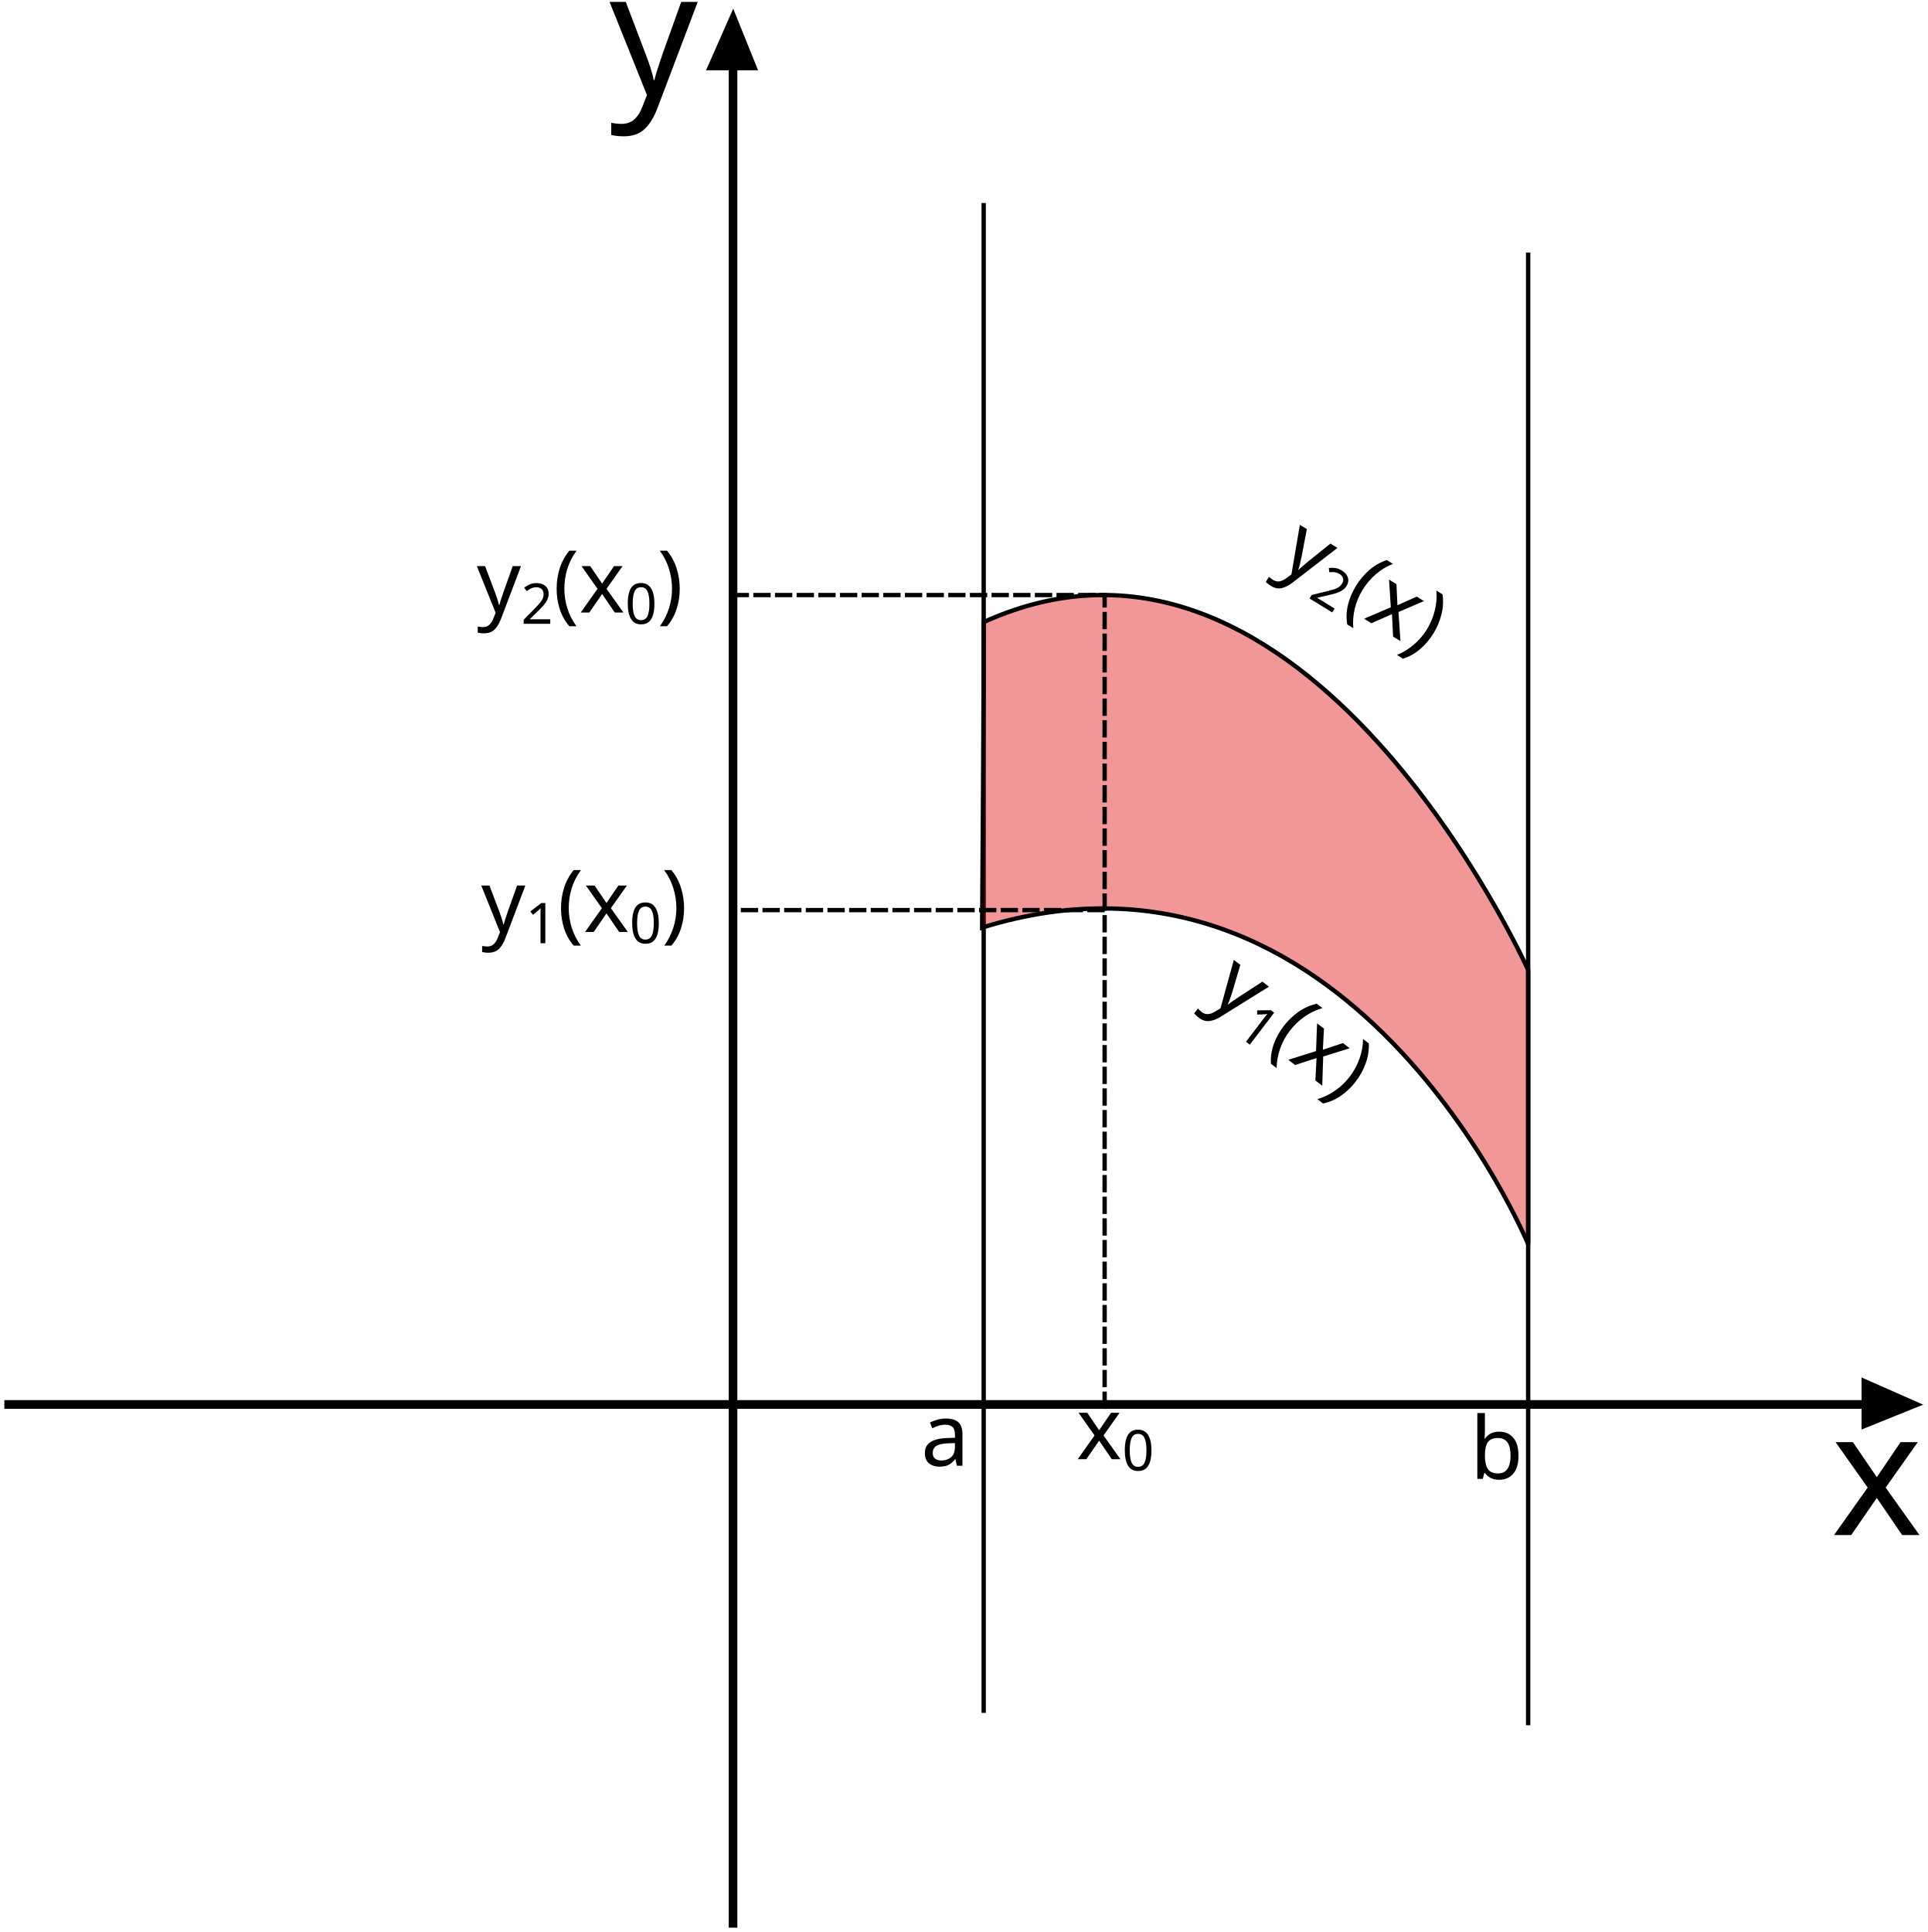
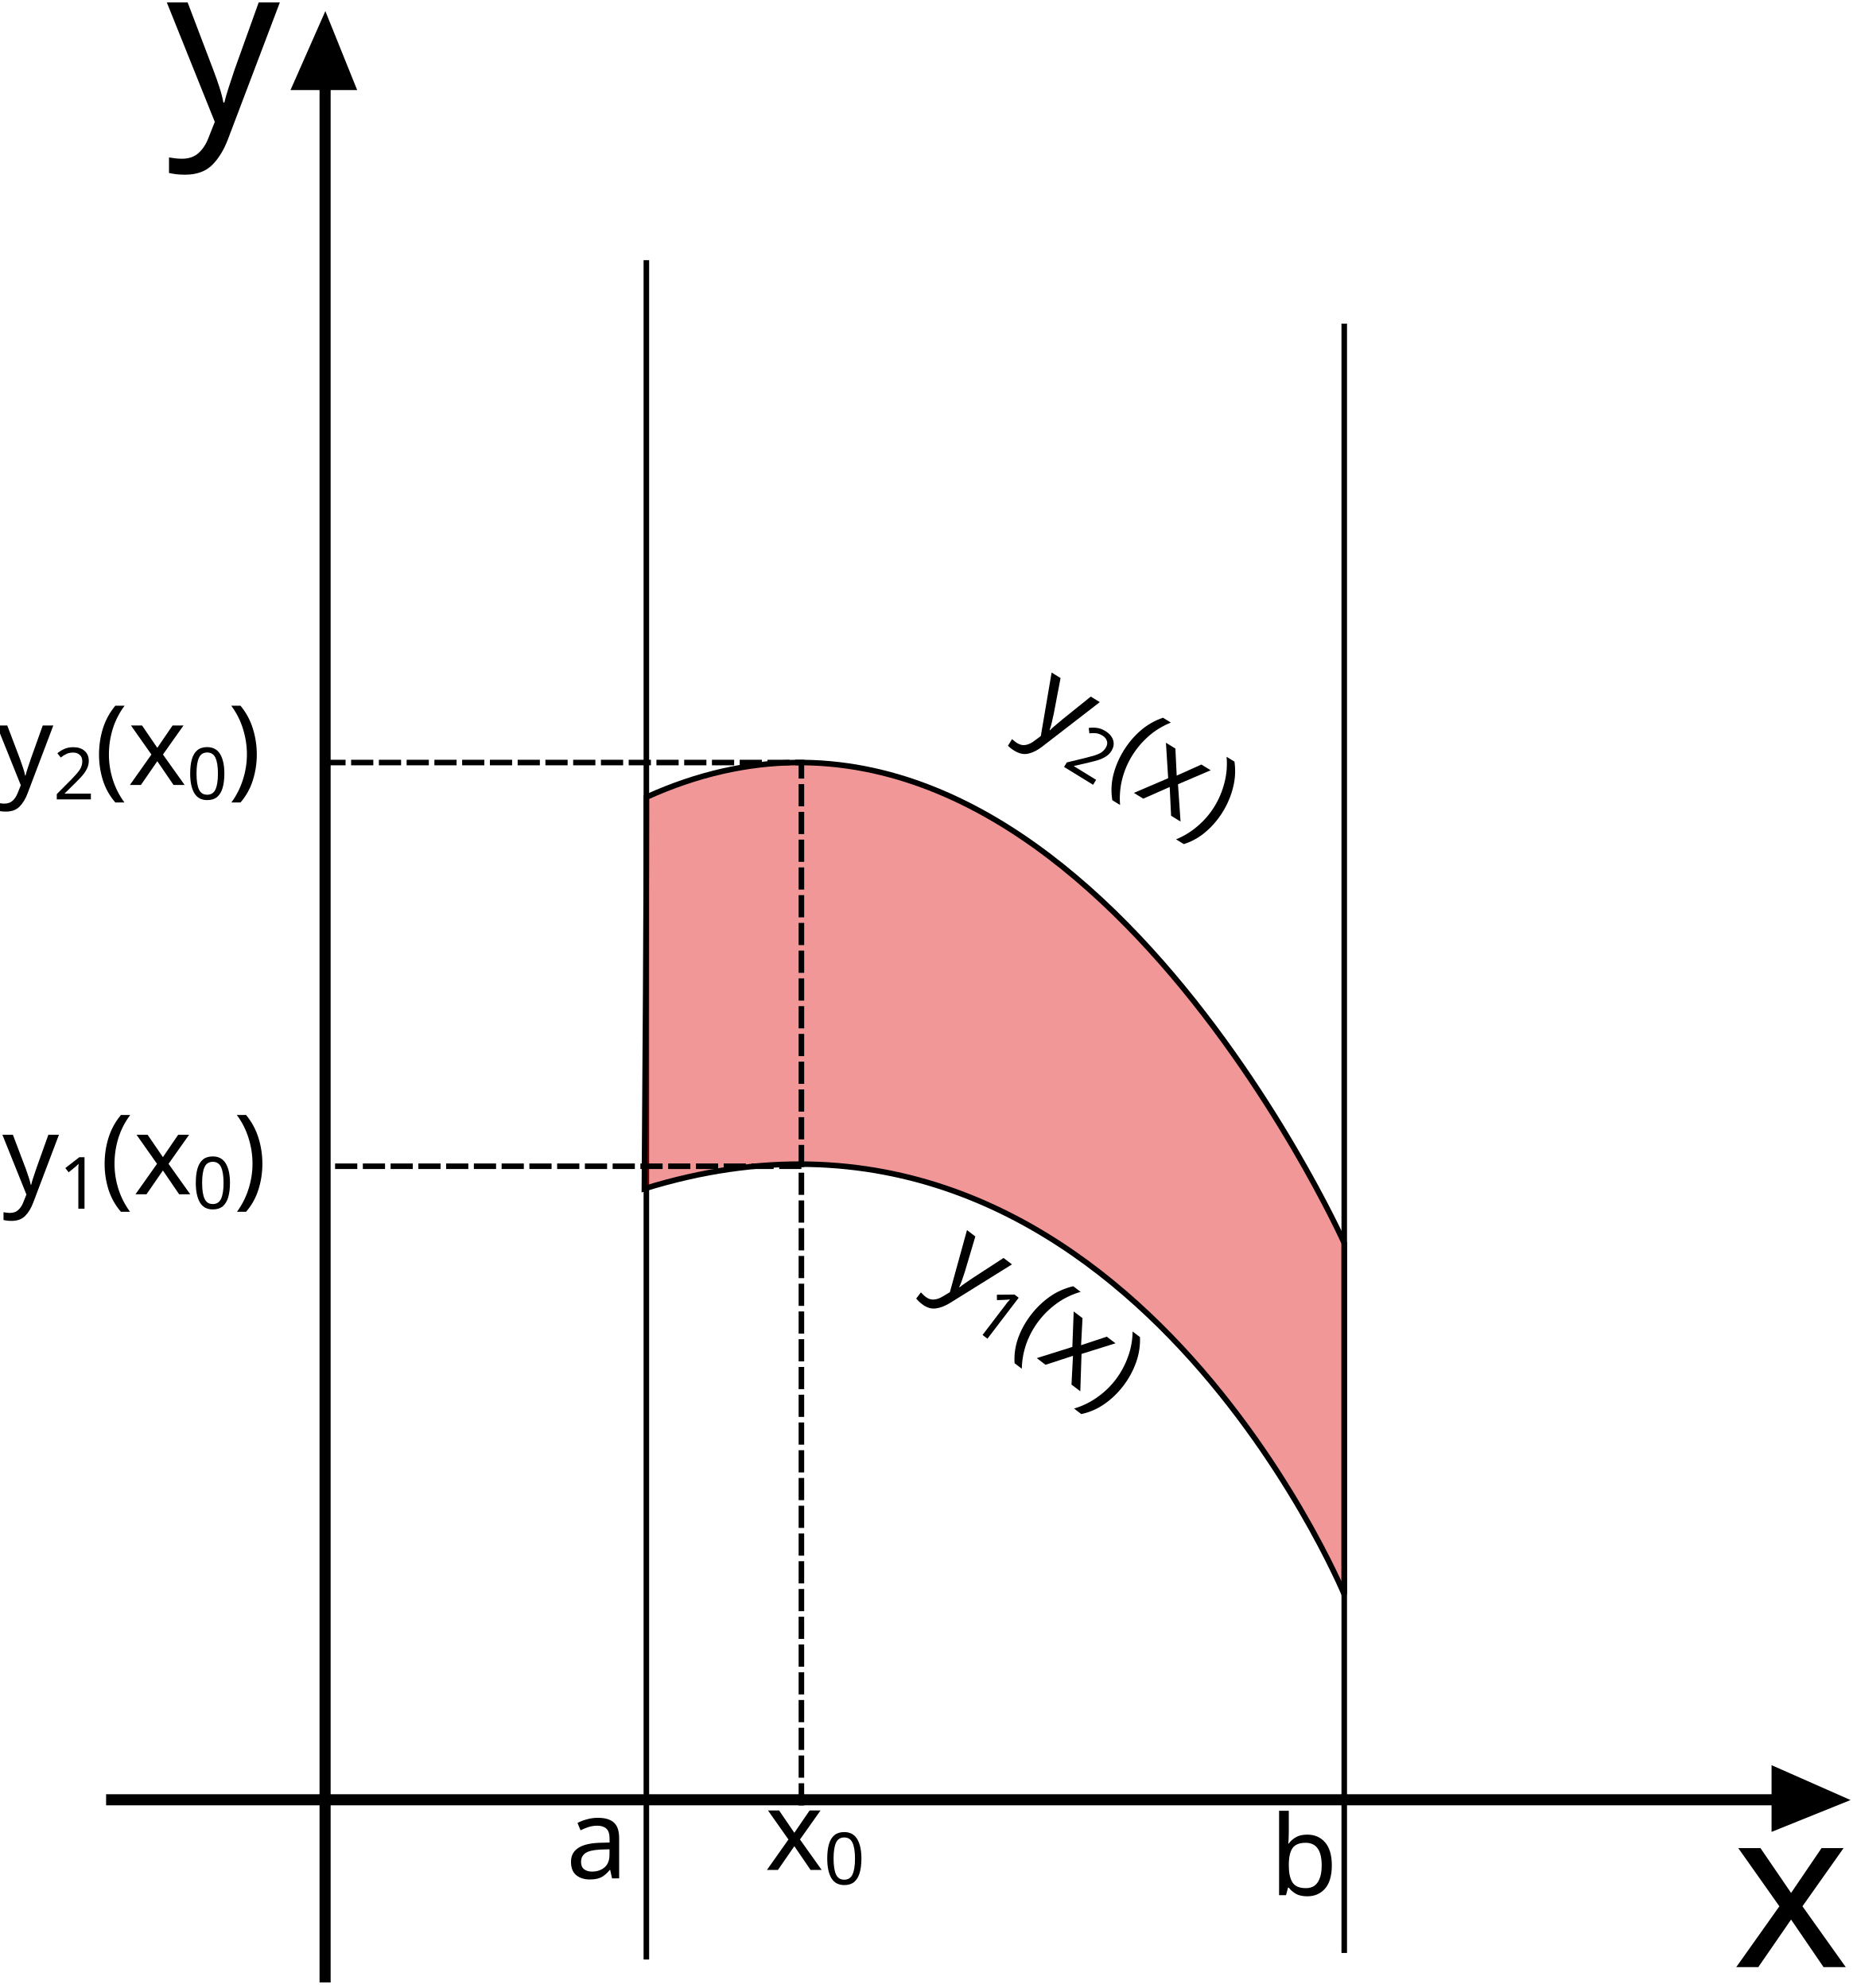
- <svg xmlns="http://www.w3.org/2000/svg" width="445.092" height="446.035" id="svg3886" version="1.1">
+ <svg xmlns="http://www.w3.org/2000/svg" width="334.41" height="358.152" id="svg3886" version="1.1">
  <defs id="defs3888">
    </defs>
-   <g id="layer1" transform="translate(-150.028,-282.63)">
+   <g id="layer1" transform="translate(-260.71,-282.63)">
    <g id="g3792" transform="translate(119.0125,-295.6821)">
-       <path transform="translate(0,552.3622)" id="path2997" d="m 200.258,470.985 0,-428.961" style="fill:none;stroke:#000000;stroke-width:2;stroke-linecap:butt;stroke-linejoin:miter;stroke-miterlimit:4;stroke-opacity:1;stroke-dasharray:none" />
+       <path transform="translate(0,552.3622)" id="path2997" d="m 200.258,383.102 0,-341.078" style="fill:none;stroke:#000000;stroke-width:2;stroke-linecap:butt;stroke-linejoin:miter;stroke-miterlimit:4;stroke-opacity:1;stroke-dasharray:none" />
      <path id="path3790" d="m 200.305,580.312 -6.28,14.23 12.015,0 z" style="fill:#000000;fill-opacity:1;stroke:none" />
    </g>
    <g id="g3798" transform="matrix(0,1,-1,0,1174.376,406.6149)">
-       <path style="fill:none;stroke:#000000;stroke-width:2;stroke-linecap:butt;stroke-linejoin:miter;stroke-miterlimit:4;stroke-opacity:1;stroke-dasharray:none" d="m 200.258,470.985 0,-428.961" id="path3800" transform="translate(0,552.3622)" />
+       <path style="fill:none;stroke:#000000;stroke-width:2;stroke-linecap:butt;stroke-linejoin:miter;stroke-miterlimit:4;stroke-opacity:1;stroke-dasharray:none" d="m 200.258,342.191 0,-300.167" id="path3800" transform="translate(0,552.3622)" />
      <path style="fill:#000000;fill-opacity:1;stroke:none" d="m 200.305,580.312 -6.28,14.23 12.015,0 z" id="path3802" />
    </g>
-     <path style="fill:none;stroke:#000000;stroke-width:1px;stroke-linecap:butt;stroke-linejoin:miter;stroke-opacity:1" d="m 377.143,329.505 0,348.571" id="path3955" />
-     <path style="fill:none;stroke:#000000;stroke-width:1px;stroke-linecap:butt;stroke-linejoin:miter;stroke-opacity:1" d="m 502.857,340.934 0,340" id="path3957" />
+     <path style="fill:none;stroke:#000000;stroke-width:1px;stroke-linecap:butt;stroke-linejoin:miter;stroke-opacity:1" d="m 377.143,329.505 0,306.145" id="path3955" />
+     <path style="fill:none;stroke:#000000;stroke-width:1px;stroke-linecap:butt;stroke-linejoin:miter;stroke-opacity:1" d="m 502.857,340.934 0,293.533" id="path3957" />
    <path style="fill:#e00000;fill-opacity:0.409;stroke:#000000;stroke-width:1px;stroke-linecap:butt;stroke-linejoin:miter;stroke-opacity:1" d="m 377.143,426.246 c 74.427,-33.753 125.714,80.333 125.714,80.333 l 0,63.288 c 0,0 -41.217,-99.352 -126.07,-73.088 0.423,-57.496 0.356,-70.532 0.356,-70.532 z" id="path3959" />
    <text xml:space="preserve" style="font-size:40px;font-style:normal;font-weight:normal;line-height:125%;letter-spacing:0px;word-spacing:0px;fill:#000000;fill-opacity:1;stroke:none;font-family:Sans" x="594.89" y="119.189" id="text4469" transform="matrix(0.8520942,0.5233884,-0.5233884,0.8520942,0,0)">
      <tspan id="tspan4471" x="594.89" y="119.189" style="font-size:20px">y<tspan style="font-size:13px;baseline-shift:sub" id="tspan4026">2</tspan>(x)</tspan>
    </text>
    <text xml:space="preserve" style="font-size:40px;font-style:normal;font-weight:normal;line-height:125%;letter-spacing:0px;word-spacing:0px;fill:#000000;fill-opacity:1;stroke:none;font-family:Sans" x="651.555" y="148.03" id="text4473" transform="matrix(0.795235,0.6063013,-0.6063013,0.795235,0,0)">
      <tspan id="tspan4475" x="651.555" y="148.03" style="font-size:20px">y<tspan style="font-size:13px;baseline-shift:sub" id="tspan4024">1</tspan>(x)</tspan>
    </text>
    <text xml:space="preserve" style="font-size:40px;font-style:normal;font-weight:normal;line-height:125%;letter-spacing:0px;word-spacing:0px;fill:#000000;fill-opacity:1;stroke:none;font-family:Sans" x="362.645" y="621.027" id="text4477">
      <tspan id="tspan4479" x="362.645" y="621.027" style="font-size:20px">a</tspan>
    </text>
    <text xml:space="preserve" style="font-size:40px;font-style:normal;font-weight:normal;line-height:125%;letter-spacing:0px;word-spacing:0px;fill:#000000;fill-opacity:1;stroke:none;font-family:Sans" x="489.419" y="624.058" id="text4481">
      <tspan id="tspan4483" x="489.419" y="624.058" style="font-size:20px">b</tspan>
    </text>
    <path style="fill:none;stroke:#000000;stroke-width:1;stroke-linecap:butt;stroke-linejoin:miter;stroke-miterlimit:4;stroke-opacity:1;stroke-dasharray:4, 1;stroke-dashoffset:0" d="m 405.071,607.895 0,-115.157 0,-72.731 -85.801,0" id="path4485" />
    <path style="fill:none;stroke:#000000;stroke-width:1;stroke-linecap:butt;stroke-linejoin:miter;stroke-miterlimit:4;stroke-opacity:1;stroke-dasharray:4, 1;stroke-dashoffset:0" d="m 405.071,492.738 -85.801,0" id="path4487" />
    <text xml:space="preserve" style="font-size:40px;font-style:normal;font-weight:normal;line-height:125%;letter-spacing:0px;word-spacing:0px;fill:#000000;fill-opacity:1;stroke:none;font-family:Sans" x="260.114" y="424.047" id="text4489">
      <tspan id="tspan4491" x="260.114" y="424.047" style="font-size:20px">y<tspan style="font-size:65.001%;baseline-shift:sub" id="tspan3240">2</tspan>(x<tspan style="font-size:65.001%;baseline-shift:sub" id="tspan3244">0</tspan>)</tspan>
    </text>
    <text xml:space="preserve" style="font-size:40px;font-style:normal;font-weight:normal;line-height:125%;letter-spacing:0px;word-spacing:0px;fill:#000000;fill-opacity:1;stroke:none;font-family:Sans" x="261.124" y="497.788" id="text4493">
      <tspan id="tspan4495" x="261.124" y="497.788" style="font-size:20px">y<tspan style="font-size:65.001%;baseline-shift:sub" id="tspan3248">1</tspan>(x<tspan style="font-size:65.001%;baseline-shift:sub" id="tspan3252">0</tspan>)</tspan>
    </text>
    <text xml:space="preserve" style="font-size:40px;font-style:normal;font-weight:normal;line-height:125%;letter-spacing:0px;word-spacing:0px;fill:#000000;fill-opacity:1;stroke:none;font-family:Sans" x="398.505" y="619.512" id="text4497">
      <tspan id="tspan4499" x="398.505" y="619.512" style="font-size:20px">x<tspan style="font-size:65.001%;baseline-shift:sub" id="tspan4022">0</tspan>
      </tspan>
    </text>
    <text xml:space="preserve" style="font-size:40px;font-style:normal;font-weight:normal;line-height:125%;letter-spacing:0px;word-spacing:0px;fill:#000000;fill-opacity:1;stroke:none;font-family:Sans" x="572.756" y="637.016" id="text4501">
      <tspan id="tspan4503" x="572.756" y="637.016">x</tspan>
    </text>
    <text xml:space="preserve" style="font-size:40px;font-style:normal;font-weight:normal;line-height:125%;letter-spacing:0px;word-spacing:0px;fill:#000000;fill-opacity:1;stroke:none;font-family:Sans" x="290.714" y="304.505" id="text4028">
      <tspan id="tspan4030" x="290.714" y="304.505">y</tspan>
    </text>
  </g>
</svg>
